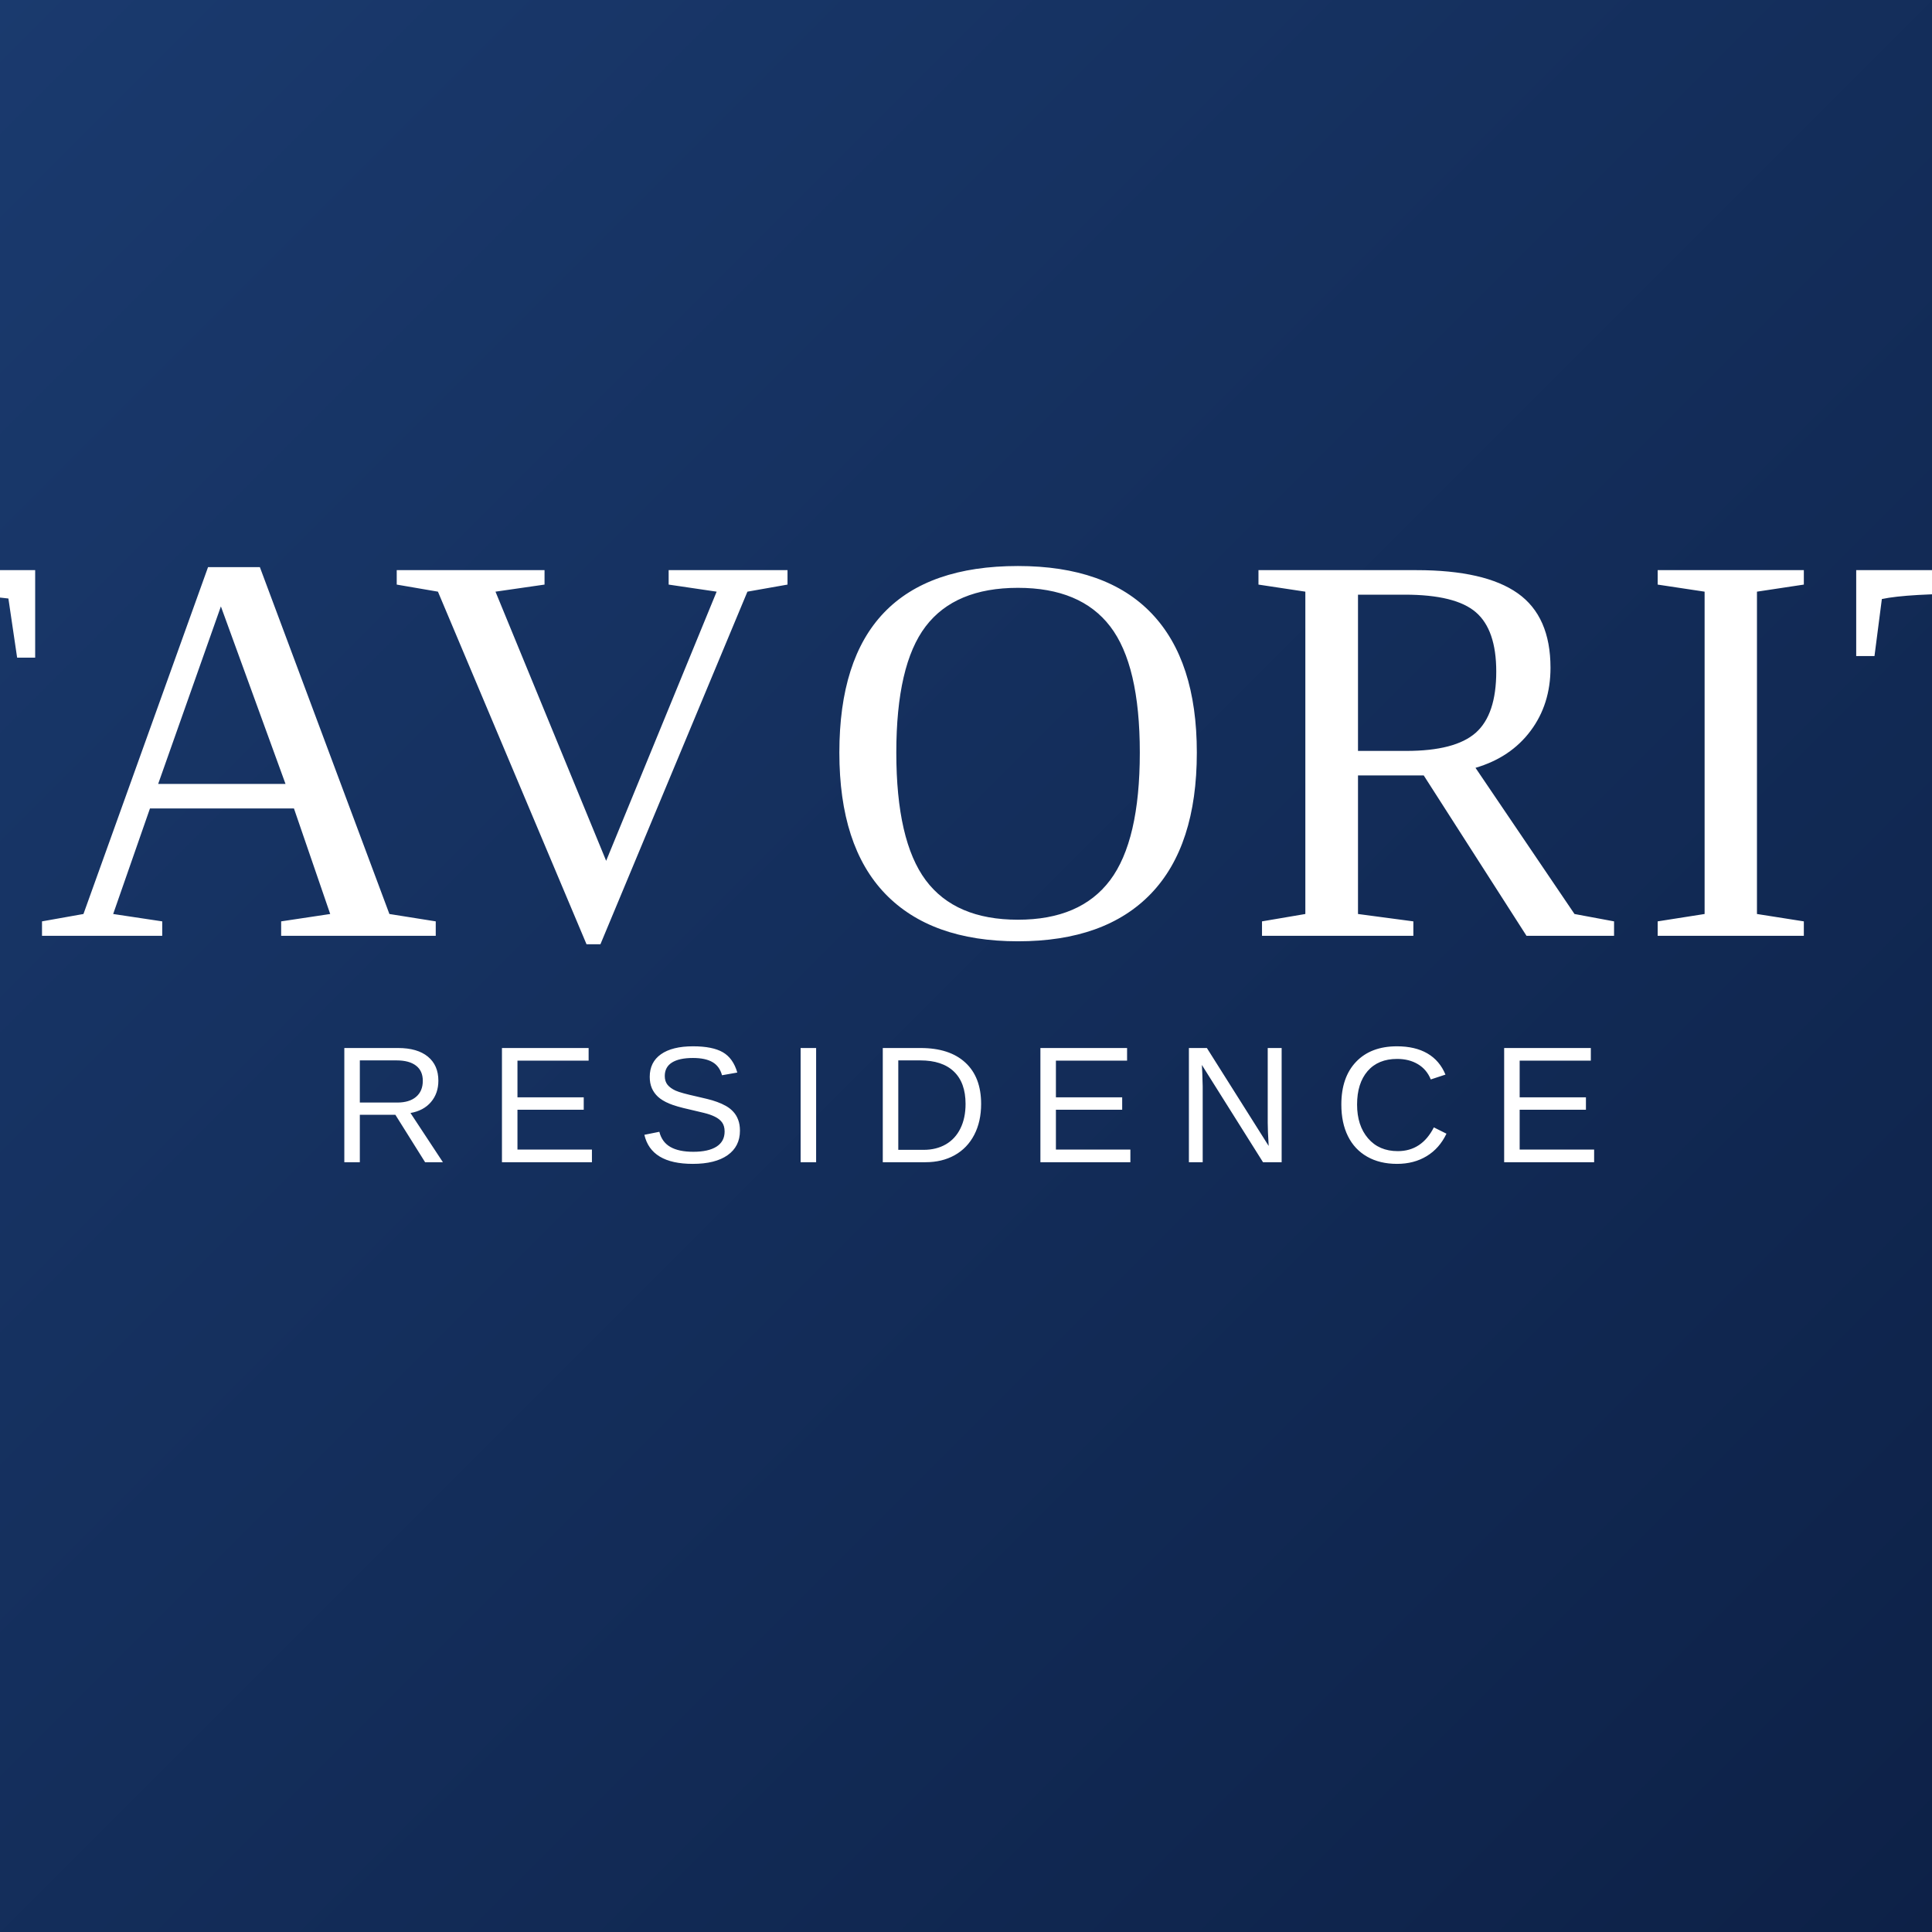
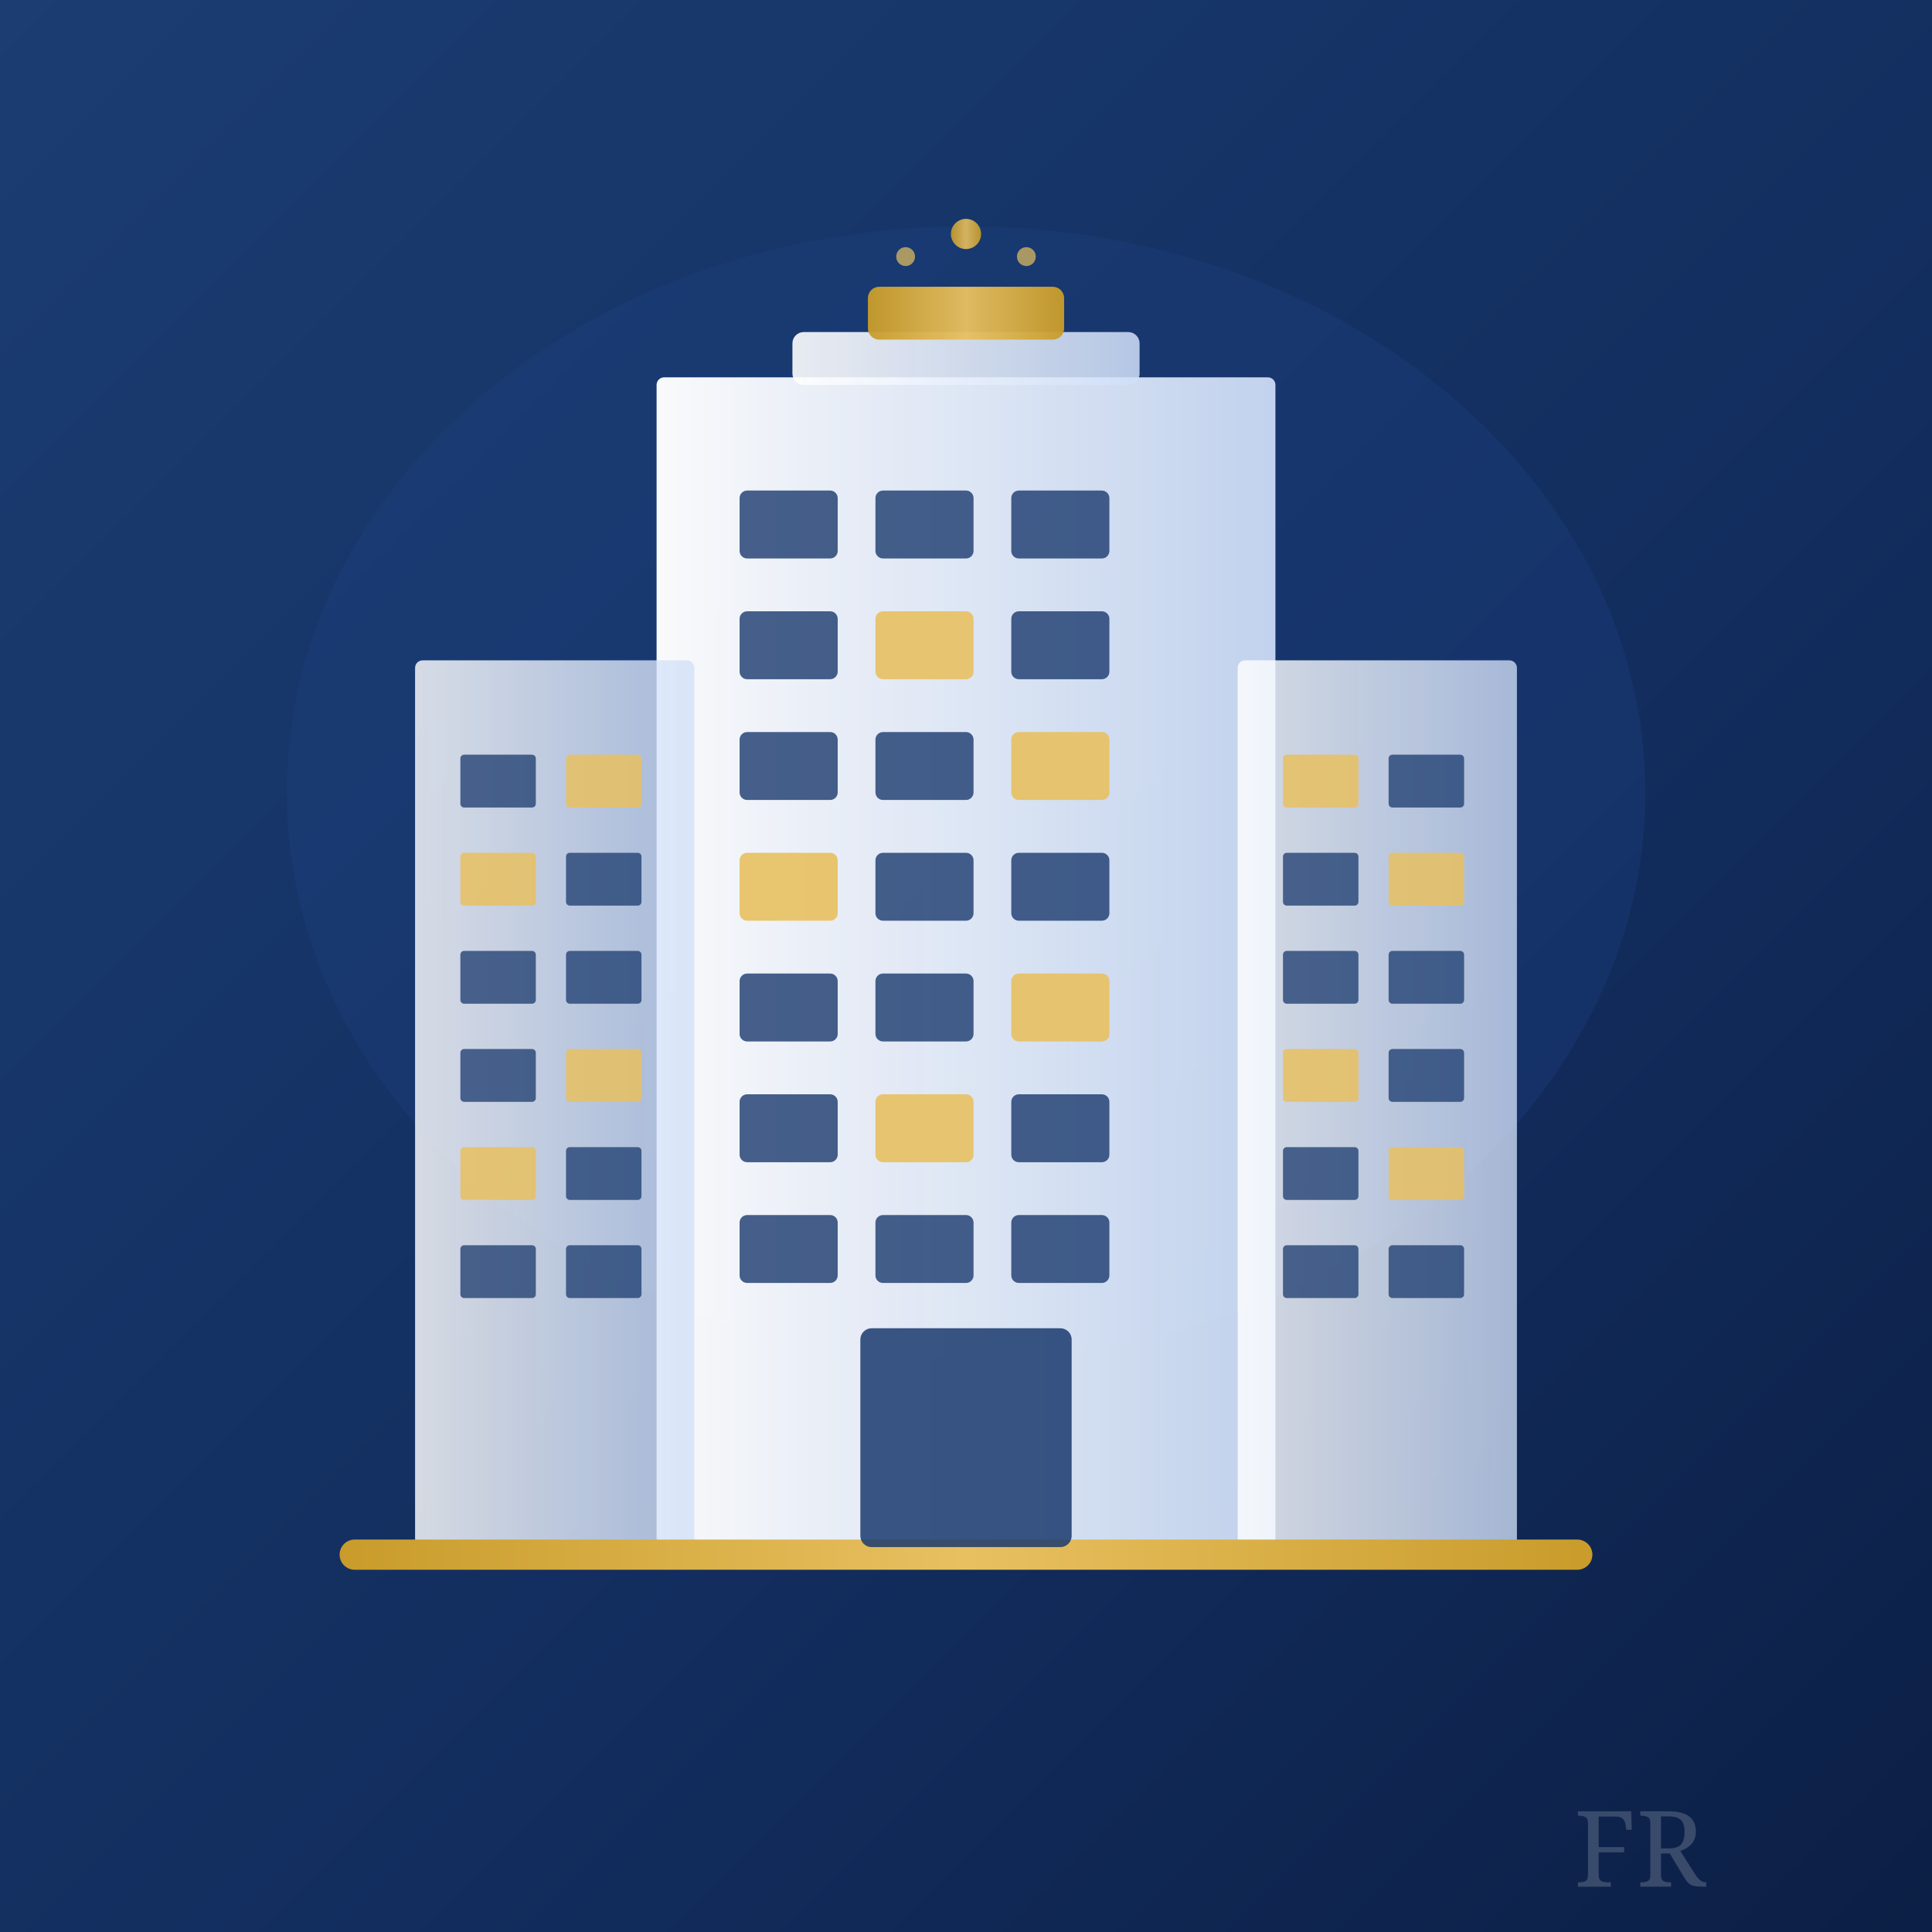
<svg xmlns="http://www.w3.org/2000/svg" viewBox="0 0 512 512" width="512" height="512">
  <defs>
-     <linearGradient id="bg" x1="0%" y1="0%" x2="100%" y2="100%">
-       <stop offset="0%" stop-color="#1a3a6e" />
-       <stop offset="100%" stop-color="#0d2147" />
+     <linearGradient id="bgGrad" x1="0%" y1="0%" x2="100%" y2="100%">
+       <stop offset="0%" stop-color="#1b3d72" />
+       <stop offset="60%" stop-color="#122d5e" />
+       <stop offset="100%" stop-color="#0c1f45" />
    </linearGradient>
+     <linearGradient id="buildingGrad" x1="0%" y1="0%" x2="100%" y2="0%">
+       <stop offset="0%" stop-color="#ffffff" stop-opacity="1" />
+       <stop offset="100%" stop-color="#d0dff8" stop-opacity="0.95" />
+     </linearGradient>
+     <linearGradient id="goldGrad" x1="0%" y1="0%" x2="100%" y2="0%">
+       <stop offset="0%" stop-color="#c89b2a" />
+       <stop offset="50%" stop-color="#e8c060" />
+       <stop offset="100%" stop-color="#c89b2a" />
+     </linearGradient>
+     <filter id="glow">
+       <feGaussianBlur stdDeviation="3" result="blur" />
+       <feMerge>
+         <feMergeNode in="blur" />
+         <feMergeNode in="SourceGraphic" />
+       </feMerge>
+     </filter>
  </defs>
-   <rect width="512" height="512" fill="url(#bg)" />
-   <text x="256" y="248" font-family="Georgia, 'Times New Roman', serif" font-size="148" font-weight="400" fill="#ffffff" text-anchor="middle" dominant-baseline="auto" letter-spacing="6">FAVORIT</text>
-   <text x="256" y="308" font-family="Georgia, Arial, sans-serif" font-size="44" font-weight="400" fill="#ffffff" text-anchor="middle" dominant-baseline="auto" letter-spacing="10">RESIDENCE</text>
+   <rect width="512" height="512" fill="url(#bgGrad)" />
+   <ellipse cx="256" cy="210" rx="180" ry="150" fill="#1e4080" opacity="0.35" />
+   <rect x="174" y="100" width="164" height="310" rx="2" fill="url(#buildingGrad)" opacity="0.97" />
+   <rect x="110" y="175" width="74" height="235" rx="2" fill="url(#buildingGrad)" opacity="0.82" />
+   <rect x="328" y="175" width="74" height="235" rx="2" fill="url(#buildingGrad)" opacity="0.82" />
+   <rect x="90" y="408" width="332" height="8" rx="4" fill="url(#goldGrad)" />
+   <rect x="196" y="130" width="26" height="18" rx="2" fill="#1a3a6e" opacity="0.8" />
+   <rect x="232" y="130" width="26" height="18" rx="2" fill="#1a3a6e" opacity="0.8" />
+   <rect x="268" y="130" width="26" height="18" rx="2" fill="#1a3a6e" opacity="0.8" />
+   <rect x="196" y="162" width="26" height="18" rx="2" fill="#1a3a6e" opacity="0.8" />
+   <rect x="232" y="162" width="26" height="18" rx="2" fill="#e8c060" opacity="0.9" />
+   <rect x="268" y="162" width="26" height="18" rx="2" fill="#1a3a6e" opacity="0.8" />
+   <rect x="196" y="194" width="26" height="18" rx="2" fill="#1a3a6e" opacity="0.8" />
+   <rect x="232" y="194" width="26" height="18" rx="2" fill="#1a3a6e" opacity="0.8" />
+   <rect x="268" y="194" width="26" height="18" rx="2" fill="#e8c060" opacity="0.9" />
+   <rect x="196" y="226" width="26" height="18" rx="2" fill="#e8c060" opacity="0.9" />
+   <rect x="232" y="226" width="26" height="18" rx="2" fill="#1a3a6e" opacity="0.8" />
+   <rect x="268" y="226" width="26" height="18" rx="2" fill="#1a3a6e" opacity="0.8" />
+   <rect x="196" y="258" width="26" height="18" rx="2" fill="#1a3a6e" opacity="0.8" />
+   <rect x="232" y="258" width="26" height="18" rx="2" fill="#1a3a6e" opacity="0.8" />
+   <rect x="268" y="258" width="26" height="18" rx="2" fill="#e8c060" opacity="0.9" />
+   <rect x="196" y="290" width="26" height="18" rx="2" fill="#1a3a6e" opacity="0.8" />
+   <rect x="232" y="290" width="26" height="18" rx="2" fill="#e8c060" opacity="0.9" />
+   <rect x="268" y="290" width="26" height="18" rx="2" fill="#1a3a6e" opacity="0.8" />
+   <rect x="196" y="322" width="26" height="18" rx="2" fill="#1a3a6e" opacity="0.8" />
+   <rect x="232" y="322" width="26" height="18" rx="2" fill="#1a3a6e" opacity="0.8" />
+   <rect x="268" y="322" width="26" height="18" rx="2" fill="#1a3a6e" opacity="0.8" />
+   <rect x="228" y="352" width="56" height="58" rx="3" fill="#1a3a6e" opacity="0.85" />
+   <line x1="256" y1="352" x2="256" y2="410" stroke="url(#buildingGrad)" stroke-width="1.5" opacity="0.4" />
+   <rect x="122" y="200" width="20" height="14" rx="1" fill="#1a3a6e" opacity="0.75" />
+   <rect x="150" y="200" width="20" height="14" rx="1" fill="#e8c060" opacity="0.85" />
+   <rect x="122" y="226" width="20" height="14" rx="1" fill="#e8c060" opacity="0.85" />
+   <rect x="150" y="226" width="20" height="14" rx="1" fill="#1a3a6e" opacity="0.75" />
+   <rect x="122" y="252" width="20" height="14" rx="1" fill="#1a3a6e" opacity="0.75" />
+   <rect x="150" y="252" width="20" height="14" rx="1" fill="#1a3a6e" opacity="0.75" />
+   <rect x="122" y="278" width="20" height="14" rx="1" fill="#1a3a6e" opacity="0.75" />
+   <rect x="150" y="278" width="20" height="14" rx="1" fill="#e8c060" opacity="0.85" />
+   <rect x="122" y="304" width="20" height="14" rx="1" fill="#e8c060" opacity="0.85" />
+   <rect x="150" y="304" width="20" height="14" rx="1" fill="#1a3a6e" opacity="0.75" />
+   <rect x="122" y="330" width="20" height="14" rx="1" fill="#1a3a6e" opacity="0.75" />
+   <rect x="150" y="330" width="20" height="14" rx="1" fill="#1a3a6e" opacity="0.75" />
+   <rect x="340" y="200" width="20" height="14" rx="1" fill="#e8c060" opacity="0.85" />
+   <rect x="368" y="200" width="20" height="14" rx="1" fill="#1a3a6e" opacity="0.75" />
+   <rect x="340" y="226" width="20" height="14" rx="1" fill="#1a3a6e" opacity="0.75" />
+   <rect x="368" y="226" width="20" height="14" rx="1" fill="#e8c060" opacity="0.85" />
+   <rect x="340" y="252" width="20" height="14" rx="1" fill="#1a3a6e" opacity="0.75" />
+   <rect x="368" y="252" width="20" height="14" rx="1" fill="#1a3a6e" opacity="0.75" />
+   <rect x="340" y="278" width="20" height="14" rx="1" fill="#e8c060" opacity="0.85" />
+   <rect x="368" y="278" width="20" height="14" rx="1" fill="#1a3a6e" opacity="0.75" />
+   <rect x="340" y="304" width="20" height="14" rx="1" fill="#1a3a6e" opacity="0.75" />
+   <rect x="368" y="304" width="20" height="14" rx="1" fill="#e8c060" opacity="0.85" />
+   <rect x="340" y="330" width="20" height="14" rx="1" fill="#1a3a6e" opacity="0.75" />
+   <rect x="368" y="330" width="20" height="14" rx="1" fill="#1a3a6e" opacity="0.75" />
+   <rect x="210" y="88" width="92" height="14" rx="3" fill="url(#buildingGrad)" opacity="0.9" />
+   <rect x="230" y="76" width="52" height="14" rx="3" fill="url(#goldGrad)" opacity="0.95" />
+   <circle cx="256" cy="62" r="4" fill="url(#goldGrad)" opacity="0.9" />
+   <circle cx="240" cy="68" r="2.5" fill="#e8c060" opacity="0.7" />
+   <circle cx="272" cy="68" r="2.5" fill="#e8c060" opacity="0.7" />
+   <text x="452" y="500" font-family="Georgia, serif" font-size="28" font-weight="400" fill="#ffffff" opacity="0.18" text-anchor="end">FR</text>
</svg>
